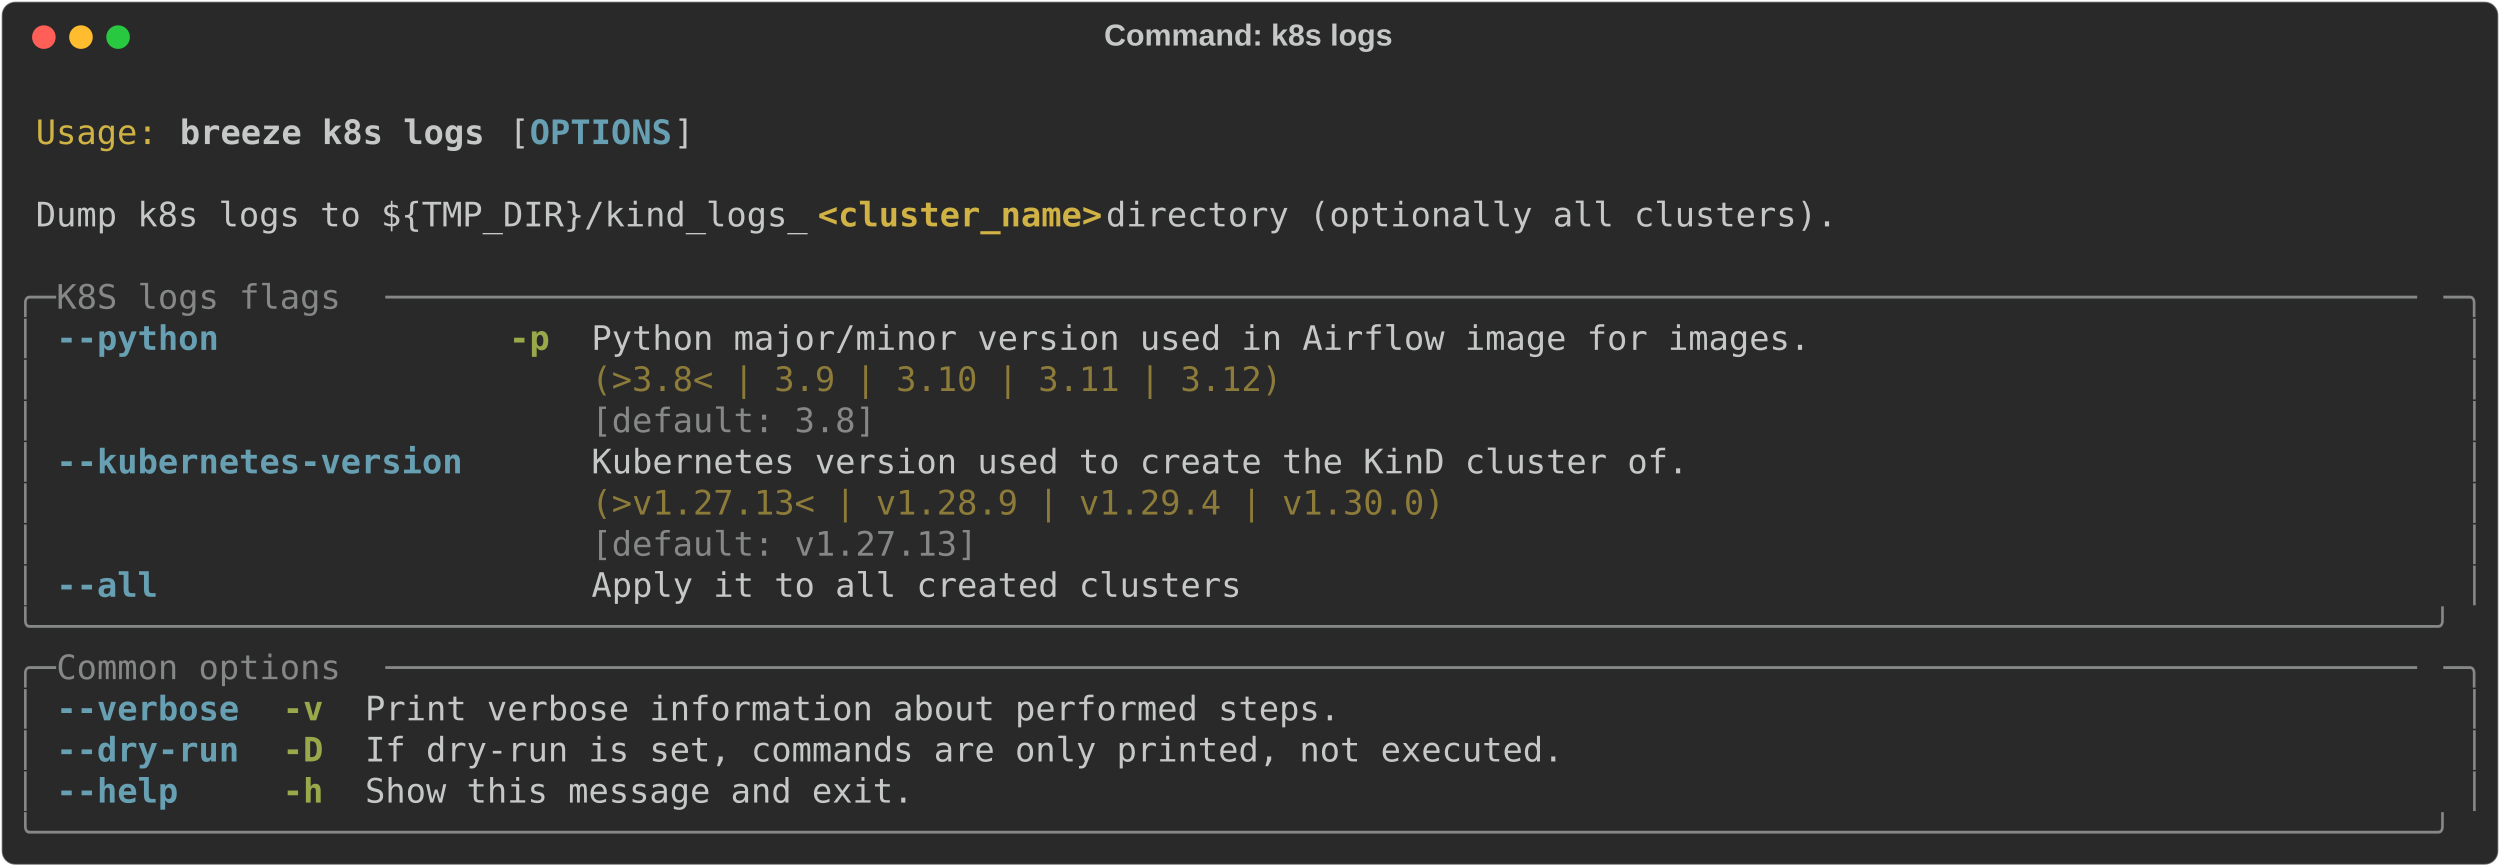
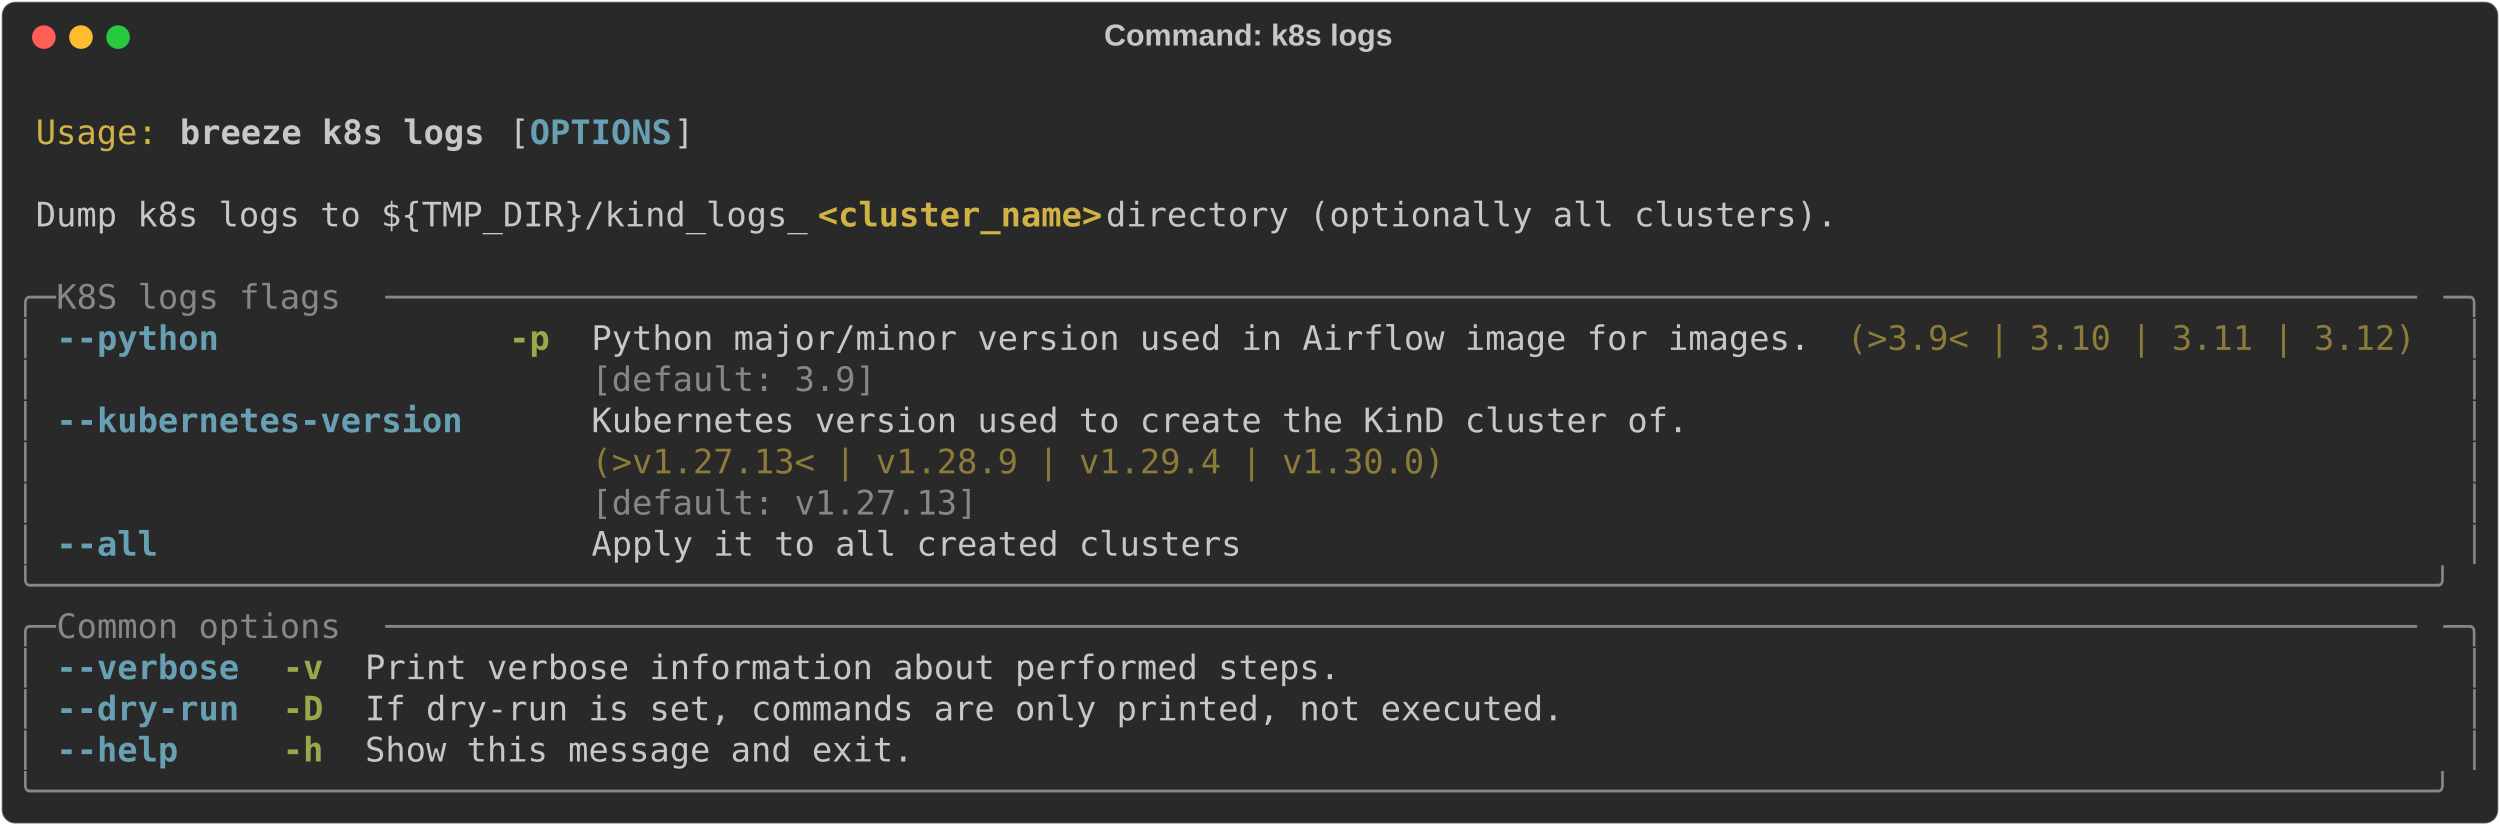
- <svg xmlns="http://www.w3.org/2000/svg" class="rich-terminal" viewBox="0 0 1482 513.6">
+ <svg xmlns="http://www.w3.org/2000/svg" class="rich-terminal" viewBox="0 0 1482 489.2">
  <style>

    @font-face {
        font-family: "Fira Code";
        src: local("FiraCode-Regular"),
                url("https://cdnjs.cloudflare.com/ajax/libs/firacode/6.2.0/woff2/FiraCode-Regular.woff2") format("woff2"),
                url("https://cdnjs.cloudflare.com/ajax/libs/firacode/6.2.0/woff/FiraCode-Regular.woff") format("woff");
        font-style: normal;
        font-weight: 400;
    }
    @font-face {
        font-family: "Fira Code";
        src: local("FiraCode-Bold"),
                url("https://cdnjs.cloudflare.com/ajax/libs/firacode/6.2.0/woff2/FiraCode-Bold.woff2") format("woff2"),
                url("https://cdnjs.cloudflare.com/ajax/libs/firacode/6.2.0/woff/FiraCode-Bold.woff") format("woff");
        font-style: bold;
        font-weight: 700;
    }

    .breeze-k8s-logs-matrix {
        font-family: Fira Code, monospace;
        font-size: 20px;
        line-height: 24.4px;
        font-variant-east-asian: full-width;
    }

    .breeze-k8s-logs-title {
        font-size: 18px;
        font-weight: bold;
        font-family: arial;
    }

    .breeze-k8s-logs-r1 { fill: #c5c8c6 }
.breeze-k8s-logs-r2 { fill: #d0b344 }
.breeze-k8s-logs-r3 { fill: #c5c8c6;font-weight: bold }
.breeze-k8s-logs-r4 { fill: #68a0b3;font-weight: bold }
.breeze-k8s-logs-r5 { fill: #d0b344;font-weight: bold }
.breeze-k8s-logs-r6 { fill: #868887 }
.breeze-k8s-logs-r7 { fill: #98a84b;font-weight: bold }
.breeze-k8s-logs-r8 { fill: #8d7b39 }
    </style>
  <defs>
    <clipPath id="breeze-k8s-logs-clip-terminal">
-       <rect x="0" y="0" width="1463.0" height="462.6" />
+       <rect x="0" y="0" width="1463.0" height="438.2" />
    </clipPath>
    <clipPath id="breeze-k8s-logs-line-0">
      <rect x="0" y="1.5" width="1464" height="24.65" />
    </clipPath>
    <clipPath id="breeze-k8s-logs-line-1">
      <rect x="0" y="25.9" width="1464" height="24.65" />
    </clipPath>
    <clipPath id="breeze-k8s-logs-line-2">
      <rect x="0" y="50.3" width="1464" height="24.65" />
    </clipPath>
    <clipPath id="breeze-k8s-logs-line-3">
      <rect x="0" y="74.7" width="1464" height="24.65" />
    </clipPath>
    <clipPath id="breeze-k8s-logs-line-4">
      <rect x="0" y="99.1" width="1464" height="24.65" />
    </clipPath>
    <clipPath id="breeze-k8s-logs-line-5">
      <rect x="0" y="123.5" width="1464" height="24.65" />
    </clipPath>
    <clipPath id="breeze-k8s-logs-line-6">
      <rect x="0" y="147.9" width="1464" height="24.65" />
    </clipPath>
    <clipPath id="breeze-k8s-logs-line-7">
      <rect x="0" y="172.3" width="1464" height="24.65" />
    </clipPath>
    <clipPath id="breeze-k8s-logs-line-8">
      <rect x="0" y="196.7" width="1464" height="24.65" />
    </clipPath>
    <clipPath id="breeze-k8s-logs-line-9">
      <rect x="0" y="221.1" width="1464" height="24.65" />
    </clipPath>
    <clipPath id="breeze-k8s-logs-line-10">
      <rect x="0" y="245.5" width="1464" height="24.65" />
    </clipPath>
    <clipPath id="breeze-k8s-logs-line-11">
      <rect x="0" y="269.9" width="1464" height="24.65" />
    </clipPath>
    <clipPath id="breeze-k8s-logs-line-12">
      <rect x="0" y="294.3" width="1464" height="24.65" />
    </clipPath>
    <clipPath id="breeze-k8s-logs-line-13">
      <rect x="0" y="318.7" width="1464" height="24.65" />
    </clipPath>
    <clipPath id="breeze-k8s-logs-line-14">
      <rect x="0" y="343.1" width="1464" height="24.65" />
    </clipPath>
    <clipPath id="breeze-k8s-logs-line-15">
      <rect x="0" y="367.5" width="1464" height="24.65" />
    </clipPath>
    <clipPath id="breeze-k8s-logs-line-16">
      <rect x="0" y="391.9" width="1464" height="24.65" />
    </clipPath>
-     <clipPath id="breeze-k8s-logs-line-17">
-       <rect x="0" y="416.3" width="1464" height="24.65" />
-     </clipPath>
  </defs>
-   <rect fill="#292929" stroke="rgba(255,255,255,0.35)" stroke-width="1" x="1" y="1" width="1480" height="511.6" rx="8" />
+   <rect fill="#292929" stroke="rgba(255,255,255,0.35)" stroke-width="1" x="1" y="1" width="1480" height="487.2" rx="8" />
  <text class="breeze-k8s-logs-title" fill="#c5c8c6" text-anchor="middle" x="740" y="27">Command: k8s logs</text>
  <g transform="translate(26,22)">
    <circle cx="0" cy="0" r="7" fill="#ff5f57" />
    <circle cx="22" cy="0" r="7" fill="#febc2e" />
    <circle cx="44" cy="0" r="7" fill="#28c840" />
  </g>
  <g transform="translate(9, 41)" clip-path="url(#breeze-k8s-logs-clip-terminal)">
    <g class="breeze-k8s-logs-matrix">
      <text class="breeze-k8s-logs-r1" x="1464" y="20" textLength="12.2" clip-path="url(#breeze-k8s-logs-line-0)">
</text>
      <text class="breeze-k8s-logs-r2" x="12.2" y="44.4" textLength="73.2" clip-path="url(#breeze-k8s-logs-line-1)">Usage:</text>
      <text class="breeze-k8s-logs-r3" x="97.6" y="44.4" textLength="183" clip-path="url(#breeze-k8s-logs-line-1)">breeze k8s logs</text>
      <text class="breeze-k8s-logs-r1" x="292.8" y="44.4" textLength="12.2" clip-path="url(#breeze-k8s-logs-line-1)">[</text>
      <text class="breeze-k8s-logs-r4" x="305" y="44.4" textLength="85.4" clip-path="url(#breeze-k8s-logs-line-1)">OPTIONS</text>
      <text class="breeze-k8s-logs-r1" x="390.4" y="44.4" textLength="12.2" clip-path="url(#breeze-k8s-logs-line-1)">]</text>
      <text class="breeze-k8s-logs-r1" x="1464" y="44.4" textLength="12.2" clip-path="url(#breeze-k8s-logs-line-1)">
</text>
      <text class="breeze-k8s-logs-r1" x="1464" y="68.8" textLength="12.2" clip-path="url(#breeze-k8s-logs-line-2)">
</text>
      <text class="breeze-k8s-logs-r1" x="12.2" y="93.2" textLength="463.6" clip-path="url(#breeze-k8s-logs-line-3)">Dump k8s logs to ${TMP_DIR}/kind_logs_</text>
      <text class="breeze-k8s-logs-r5" x="475.8" y="93.2" textLength="170.8" clip-path="url(#breeze-k8s-logs-line-3)">&lt;cluster_name&gt;</text>
      <text class="breeze-k8s-logs-r1" x="646.6" y="93.2" textLength="451.4" clip-path="url(#breeze-k8s-logs-line-3)"> directory (optionally all clusters).</text>
      <text class="breeze-k8s-logs-r1" x="1464" y="93.2" textLength="12.2" clip-path="url(#breeze-k8s-logs-line-3)">
</text>
      <text class="breeze-k8s-logs-r1" x="1464" y="117.6" textLength="12.2" clip-path="url(#breeze-k8s-logs-line-4)">
</text>
      <text class="breeze-k8s-logs-r6" x="0" y="142" textLength="24.4" clip-path="url(#breeze-k8s-logs-line-5)">╭─</text>
      <text class="breeze-k8s-logs-r6" x="24.4" y="142" textLength="195.2" clip-path="url(#breeze-k8s-logs-line-5)"> K8S logs flags </text>
      <text class="breeze-k8s-logs-r6" x="219.6" y="142" textLength="1220" clip-path="url(#breeze-k8s-logs-line-5)">────────────────────────────────────────────────────────────────────────────────────────────────────</text>
      <text class="breeze-k8s-logs-r6" x="1439.6" y="142" textLength="24.4" clip-path="url(#breeze-k8s-logs-line-5)">─╮</text>
      <text class="breeze-k8s-logs-r1" x="1464" y="142" textLength="12.2" clip-path="url(#breeze-k8s-logs-line-5)">
</text>
      <text class="breeze-k8s-logs-r6" x="0" y="166.4" textLength="12.2" clip-path="url(#breeze-k8s-logs-line-6)">│</text>
      <text class="breeze-k8s-logs-r4" x="24.4" y="166.4" textLength="97.6" clip-path="url(#breeze-k8s-logs-line-6)">--python</text>
      <text class="breeze-k8s-logs-r7" x="292.8" y="166.4" textLength="24.4" clip-path="url(#breeze-k8s-logs-line-6)">-p</text>
      <text class="breeze-k8s-logs-r1" x="341.6" y="166.4" textLength="732" clip-path="url(#breeze-k8s-logs-line-6)">Python major/minor version used in Airflow image for images.</text>
+       <text class="breeze-k8s-logs-r8" x="1085.8" y="166.4" textLength="341.6" clip-path="url(#breeze-k8s-logs-line-6)">(&gt;3.9&lt; | 3.10 | 3.11 | 3.12)</text>
      <text class="breeze-k8s-logs-r6" x="1451.8" y="166.4" textLength="12.2" clip-path="url(#breeze-k8s-logs-line-6)">│</text>
      <text class="breeze-k8s-logs-r1" x="1464" y="166.4" textLength="12.2" clip-path="url(#breeze-k8s-logs-line-6)">
</text>
      <text class="breeze-k8s-logs-r6" x="0" y="190.8" textLength="12.2" clip-path="url(#breeze-k8s-logs-line-7)">│</text>
-       <text class="breeze-k8s-logs-r8" x="341.6" y="190.8" textLength="732" clip-path="url(#breeze-k8s-logs-line-7)">(&gt;3.8&lt; | 3.9 | 3.10 | 3.11 | 3.12)                          </text>
+       <text class="breeze-k8s-logs-r6" x="341.6" y="190.8" textLength="732" clip-path="url(#breeze-k8s-logs-line-7)">[default: 3.9]                                              </text>
      <text class="breeze-k8s-logs-r6" x="1451.8" y="190.8" textLength="12.2" clip-path="url(#breeze-k8s-logs-line-7)">│</text>
      <text class="breeze-k8s-logs-r1" x="1464" y="190.8" textLength="12.2" clip-path="url(#breeze-k8s-logs-line-7)">
</text>
      <text class="breeze-k8s-logs-r6" x="0" y="215.2" textLength="12.2" clip-path="url(#breeze-k8s-logs-line-8)">│</text>
-       <text class="breeze-k8s-logs-r6" x="341.6" y="215.2" textLength="732" clip-path="url(#breeze-k8s-logs-line-8)">[default: 3.8]                                              </text>
+       <text class="breeze-k8s-logs-r4" x="24.4" y="215.2" textLength="244" clip-path="url(#breeze-k8s-logs-line-8)">--kubernetes-version</text>
+       <text class="breeze-k8s-logs-r1" x="341.6" y="215.2" textLength="658.8" clip-path="url(#breeze-k8s-logs-line-8)">Kubernetes version used to create the KinD cluster of.</text>
      <text class="breeze-k8s-logs-r6" x="1451.8" y="215.2" textLength="12.2" clip-path="url(#breeze-k8s-logs-line-8)">│</text>
      <text class="breeze-k8s-logs-r1" x="1464" y="215.2" textLength="12.2" clip-path="url(#breeze-k8s-logs-line-8)">
</text>
      <text class="breeze-k8s-logs-r6" x="0" y="239.6" textLength="12.2" clip-path="url(#breeze-k8s-logs-line-9)">│</text>
-       <text class="breeze-k8s-logs-r4" x="24.4" y="239.6" textLength="244" clip-path="url(#breeze-k8s-logs-line-9)">--kubernetes-version</text>
-       <text class="breeze-k8s-logs-r1" x="341.6" y="239.6" textLength="658.8" clip-path="url(#breeze-k8s-logs-line-9)">Kubernetes version used to create the KinD cluster of.</text>
+       <text class="breeze-k8s-logs-r8" x="341.6" y="239.6" textLength="658.8" clip-path="url(#breeze-k8s-logs-line-9)">(&gt;v1.27.13&lt; | v1.28.9 | v1.29.4 | v1.30.0)            </text>
      <text class="breeze-k8s-logs-r6" x="1451.8" y="239.6" textLength="12.2" clip-path="url(#breeze-k8s-logs-line-9)">│</text>
      <text class="breeze-k8s-logs-r1" x="1464" y="239.6" textLength="12.2" clip-path="url(#breeze-k8s-logs-line-9)">
</text>
      <text class="breeze-k8s-logs-r6" x="0" y="264" textLength="12.2" clip-path="url(#breeze-k8s-logs-line-10)">│</text>
-       <text class="breeze-k8s-logs-r8" x="341.6" y="264" textLength="658.8" clip-path="url(#breeze-k8s-logs-line-10)">(&gt;v1.27.13&lt; | v1.28.9 | v1.29.4 | v1.30.0)            </text>
+       <text class="breeze-k8s-logs-r6" x="341.6" y="264" textLength="658.8" clip-path="url(#breeze-k8s-logs-line-10)">[default: v1.27.13]                                   </text>
      <text class="breeze-k8s-logs-r6" x="1451.8" y="264" textLength="12.2" clip-path="url(#breeze-k8s-logs-line-10)">│</text>
      <text class="breeze-k8s-logs-r1" x="1464" y="264" textLength="12.2" clip-path="url(#breeze-k8s-logs-line-10)">
</text>
      <text class="breeze-k8s-logs-r6" x="0" y="288.4" textLength="12.2" clip-path="url(#breeze-k8s-logs-line-11)">│</text>
-       <text class="breeze-k8s-logs-r6" x="341.6" y="288.4" textLength="658.8" clip-path="url(#breeze-k8s-logs-line-11)">[default: v1.27.13]                                   </text>
+       <text class="breeze-k8s-logs-r4" x="24.4" y="288.4" textLength="61" clip-path="url(#breeze-k8s-logs-line-11)">--all</text>
+       <text class="breeze-k8s-logs-r1" x="341.6" y="288.4" textLength="390.4" clip-path="url(#breeze-k8s-logs-line-11)">Apply it to all created clusters</text>
      <text class="breeze-k8s-logs-r6" x="1451.8" y="288.4" textLength="12.2" clip-path="url(#breeze-k8s-logs-line-11)">│</text>
      <text class="breeze-k8s-logs-r1" x="1464" y="288.4" textLength="12.2" clip-path="url(#breeze-k8s-logs-line-11)">
</text>
-       <text class="breeze-k8s-logs-r6" x="0" y="312.8" textLength="12.2" clip-path="url(#breeze-k8s-logs-line-12)">│</text>
-       <text class="breeze-k8s-logs-r4" x="24.4" y="312.8" textLength="61" clip-path="url(#breeze-k8s-logs-line-12)">--all</text>
-       <text class="breeze-k8s-logs-r1" x="341.6" y="312.8" textLength="390.4" clip-path="url(#breeze-k8s-logs-line-12)">Apply it to all created clusters</text>
-       <text class="breeze-k8s-logs-r6" x="1451.8" y="312.8" textLength="12.2" clip-path="url(#breeze-k8s-logs-line-12)">│</text>
+       <text class="breeze-k8s-logs-r6" x="0" y="312.8" textLength="1464" clip-path="url(#breeze-k8s-logs-line-12)">╰──────────────────────────────────────────────────────────────────────────────────────────────────────────────────────╯</text>
      <text class="breeze-k8s-logs-r1" x="1464" y="312.8" textLength="12.2" clip-path="url(#breeze-k8s-logs-line-12)">
</text>
-       <text class="breeze-k8s-logs-r6" x="0" y="337.2" textLength="1464" clip-path="url(#breeze-k8s-logs-line-13)">╰──────────────────────────────────────────────────────────────────────────────────────────────────────────────────────╯</text>
+       <text class="breeze-k8s-logs-r6" x="0" y="337.2" textLength="24.4" clip-path="url(#breeze-k8s-logs-line-13)">╭─</text>
+       <text class="breeze-k8s-logs-r6" x="24.4" y="337.2" textLength="195.2" clip-path="url(#breeze-k8s-logs-line-13)"> Common options </text>
+       <text class="breeze-k8s-logs-r6" x="219.6" y="337.2" textLength="1220" clip-path="url(#breeze-k8s-logs-line-13)">────────────────────────────────────────────────────────────────────────────────────────────────────</text>
+       <text class="breeze-k8s-logs-r6" x="1439.6" y="337.2" textLength="24.4" clip-path="url(#breeze-k8s-logs-line-13)">─╮</text>
      <text class="breeze-k8s-logs-r1" x="1464" y="337.2" textLength="12.2" clip-path="url(#breeze-k8s-logs-line-13)">
</text>
-       <text class="breeze-k8s-logs-r6" x="0" y="361.6" textLength="24.4" clip-path="url(#breeze-k8s-logs-line-14)">╭─</text>
-       <text class="breeze-k8s-logs-r6" x="24.4" y="361.6" textLength="195.2" clip-path="url(#breeze-k8s-logs-line-14)"> Common options </text>
-       <text class="breeze-k8s-logs-r6" x="219.6" y="361.6" textLength="1220" clip-path="url(#breeze-k8s-logs-line-14)">────────────────────────────────────────────────────────────────────────────────────────────────────</text>
-       <text class="breeze-k8s-logs-r6" x="1439.6" y="361.6" textLength="24.4" clip-path="url(#breeze-k8s-logs-line-14)">─╮</text>
+       <text class="breeze-k8s-logs-r6" x="0" y="361.6" textLength="12.2" clip-path="url(#breeze-k8s-logs-line-14)">│</text>
+       <text class="breeze-k8s-logs-r4" x="24.4" y="361.6" textLength="109.8" clip-path="url(#breeze-k8s-logs-line-14)">--verbose</text>
+       <text class="breeze-k8s-logs-r7" x="158.6" y="361.6" textLength="24.4" clip-path="url(#breeze-k8s-logs-line-14)">-v</text>
+       <text class="breeze-k8s-logs-r1" x="207.4" y="361.6" textLength="585.6" clip-path="url(#breeze-k8s-logs-line-14)">Print verbose information about performed steps.</text>
+       <text class="breeze-k8s-logs-r6" x="1451.8" y="361.6" textLength="12.2" clip-path="url(#breeze-k8s-logs-line-14)">│</text>
      <text class="breeze-k8s-logs-r1" x="1464" y="361.6" textLength="12.2" clip-path="url(#breeze-k8s-logs-line-14)">
</text>
      <text class="breeze-k8s-logs-r6" x="0" y="386" textLength="12.2" clip-path="url(#breeze-k8s-logs-line-15)">│</text>
-       <text class="breeze-k8s-logs-r4" x="24.4" y="386" textLength="109.8" clip-path="url(#breeze-k8s-logs-line-15)">--verbose</text>
-       <text class="breeze-k8s-logs-r7" x="158.6" y="386" textLength="24.4" clip-path="url(#breeze-k8s-logs-line-15)">-v</text>
-       <text class="breeze-k8s-logs-r1" x="207.4" y="386" textLength="585.6" clip-path="url(#breeze-k8s-logs-line-15)">Print verbose information about performed steps.</text>
+       <text class="breeze-k8s-logs-r4" x="24.4" y="386" textLength="109.8" clip-path="url(#breeze-k8s-logs-line-15)">--dry-run</text>
+       <text class="breeze-k8s-logs-r7" x="158.6" y="386" textLength="24.4" clip-path="url(#breeze-k8s-logs-line-15)">-D</text>
+       <text class="breeze-k8s-logs-r1" x="207.4" y="386" textLength="719.8" clip-path="url(#breeze-k8s-logs-line-15)">If dry-run is set, commands are only printed, not executed.</text>
      <text class="breeze-k8s-logs-r6" x="1451.8" y="386" textLength="12.2" clip-path="url(#breeze-k8s-logs-line-15)">│</text>
      <text class="breeze-k8s-logs-r1" x="1464" y="386" textLength="12.2" clip-path="url(#breeze-k8s-logs-line-15)">
</text>
      <text class="breeze-k8s-logs-r6" x="0" y="410.4" textLength="12.2" clip-path="url(#breeze-k8s-logs-line-16)">│</text>
-       <text class="breeze-k8s-logs-r4" x="24.4" y="410.4" textLength="109.8" clip-path="url(#breeze-k8s-logs-line-16)">--dry-run</text>
-       <text class="breeze-k8s-logs-r7" x="158.6" y="410.4" textLength="24.4" clip-path="url(#breeze-k8s-logs-line-16)">-D</text>
-       <text class="breeze-k8s-logs-r1" x="207.4" y="410.4" textLength="719.8" clip-path="url(#breeze-k8s-logs-line-16)">If dry-run is set, commands are only printed, not executed.</text>
+       <text class="breeze-k8s-logs-r4" x="24.4" y="410.4" textLength="73.2" clip-path="url(#breeze-k8s-logs-line-16)">--help</text>
+       <text class="breeze-k8s-logs-r7" x="158.6" y="410.4" textLength="24.4" clip-path="url(#breeze-k8s-logs-line-16)">-h</text>
+       <text class="breeze-k8s-logs-r1" x="207.4" y="410.4" textLength="329.4" clip-path="url(#breeze-k8s-logs-line-16)">Show this message and exit.</text>
      <text class="breeze-k8s-logs-r6" x="1451.8" y="410.4" textLength="12.2" clip-path="url(#breeze-k8s-logs-line-16)">│</text>
      <text class="breeze-k8s-logs-r1" x="1464" y="410.4" textLength="12.2" clip-path="url(#breeze-k8s-logs-line-16)">
</text>
-       <text class="breeze-k8s-logs-r6" x="0" y="434.8" textLength="12.2" clip-path="url(#breeze-k8s-logs-line-17)">│</text>
-       <text class="breeze-k8s-logs-r4" x="24.4" y="434.8" textLength="73.2" clip-path="url(#breeze-k8s-logs-line-17)">--help</text>
-       <text class="breeze-k8s-logs-r7" x="158.6" y="434.8" textLength="24.4" clip-path="url(#breeze-k8s-logs-line-17)">-h</text>
-       <text class="breeze-k8s-logs-r1" x="207.4" y="434.8" textLength="329.4" clip-path="url(#breeze-k8s-logs-line-17)">Show this message and exit.</text>
-       <text class="breeze-k8s-logs-r6" x="1451.8" y="434.8" textLength="12.2" clip-path="url(#breeze-k8s-logs-line-17)">│</text>
+       <text class="breeze-k8s-logs-r6" x="0" y="434.8" textLength="1464" clip-path="url(#breeze-k8s-logs-line-17)">╰──────────────────────────────────────────────────────────────────────────────────────────────────────────────────────╯</text>
      <text class="breeze-k8s-logs-r1" x="1464" y="434.8" textLength="12.2" clip-path="url(#breeze-k8s-logs-line-17)">
- </text>
-       <text class="breeze-k8s-logs-r6" x="0" y="459.2" textLength="1464" clip-path="url(#breeze-k8s-logs-line-18)">╰──────────────────────────────────────────────────────────────────────────────────────────────────────────────────────╯</text>
-       <text class="breeze-k8s-logs-r1" x="1464" y="459.2" textLength="12.2" clip-path="url(#breeze-k8s-logs-line-18)">
</text>
    </g>
  </g>
</svg>
